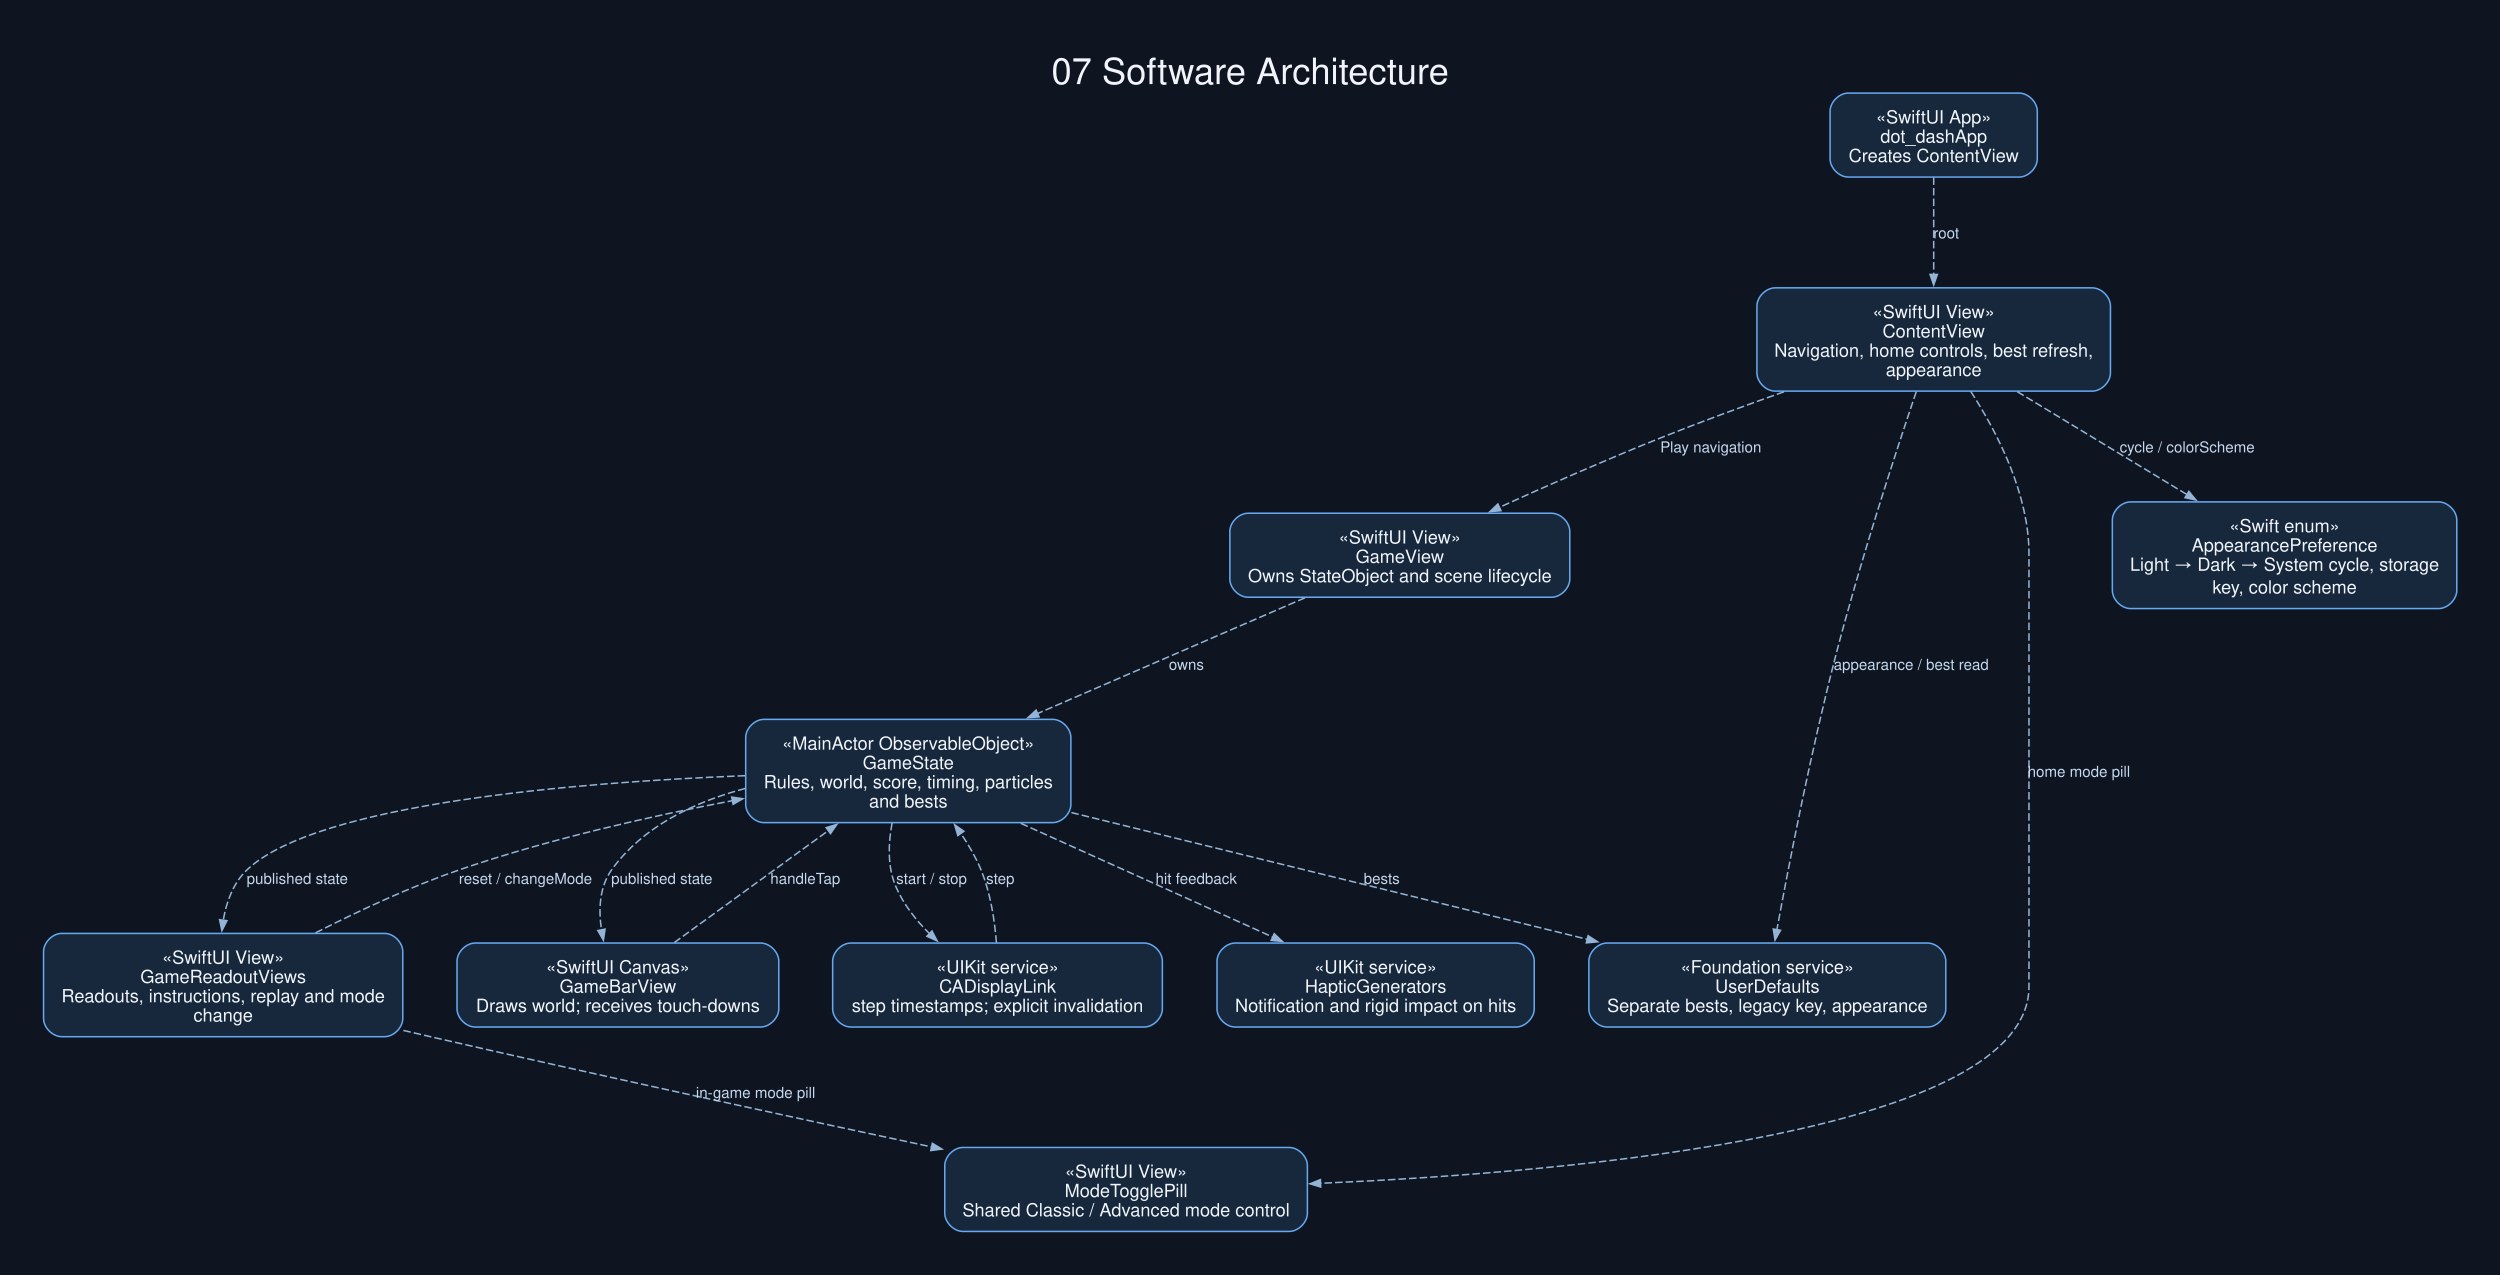
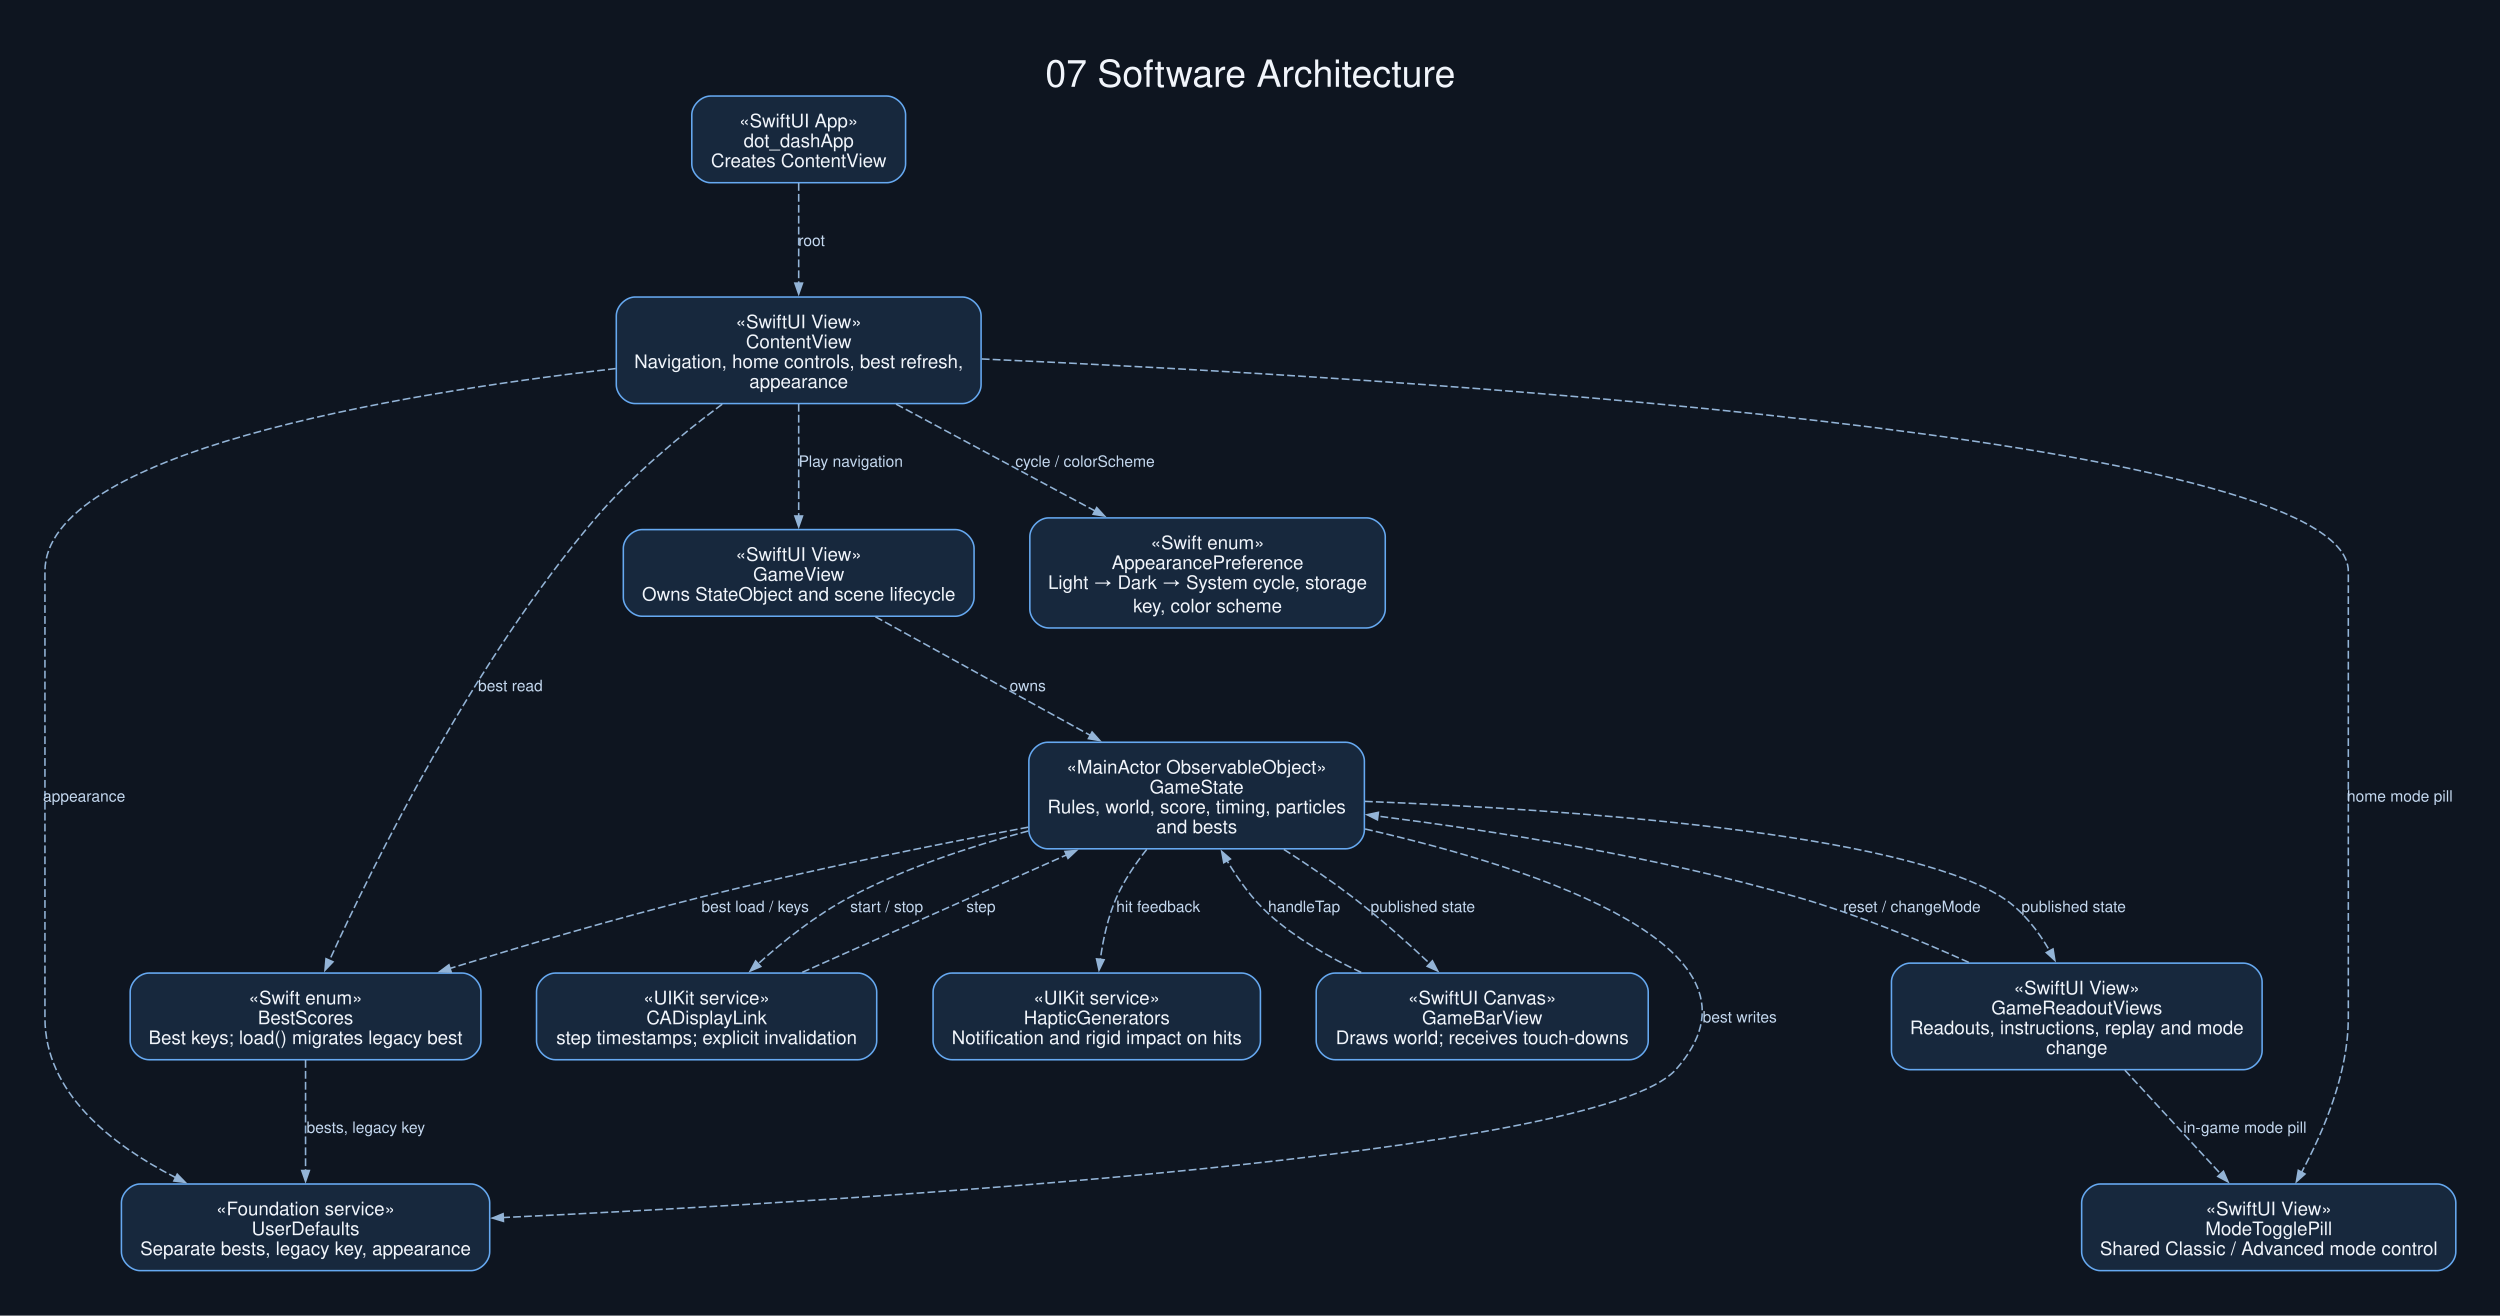
- <svg xmlns="http://www.w3.org/2000/svg" width="1653pt" height="843pt" viewBox="0.00 0.00 1653.00 843.00">
+ <svg xmlns="http://www.w3.org/2000/svg" width="1602pt" height="843pt" viewBox="0.00 0.00 1602.00 843.00">
  <g id="graph0" class="graph" transform="scale(1 1) rotate(0) translate(28.8 814.23)">
-     <polygon fill="#0e1520" stroke="none" points="-28.8,28.8 -28.8,-814.23 1624.44,-814.23 1624.44,28.8 -28.8,28.8" />
-     <text xml:space="preserve" text-anchor="middle" x="797.82" y="-758.63" font-family="Helvetica,sans-Serif" font-size="24.00" fill="#f1f5fb">07 Software Architecture</text>
+     <polygon fill="#0e1520" stroke="none" points="-28.8,28.8 -28.8,-814.23 1573.68,-814.23 1573.68,28.8 -28.8,28.8" />
+     <text xml:space="preserve" text-anchor="middle" x="772.44" y="-758.63" font-family="Helvetica,sans-Serif" font-size="24.00" fill="#f1f5fb">07 Software Architecture</text>
    <g id="node1" class="node">
-       <path fill="#17283d" stroke="#66a9f1" d="M1306.26,-752.68C1306.26,-752.68 1193.25,-752.68 1193.25,-752.68 1187.25,-752.68 1181.25,-746.68 1181.25,-740.68 1181.25,-740.68 1181.25,-709.15 1181.25,-709.15 1181.25,-703.15 1187.25,-697.15 1193.25,-697.15 1193.25,-697.15 1306.26,-697.15 1306.26,-697.15 1312.26,-697.15 1318.26,-703.15 1318.26,-709.15 1318.26,-709.15 1318.26,-740.68 1318.26,-740.68 1318.26,-746.68 1312.26,-752.68 1306.26,-752.68" />
-       <text xml:space="preserve" text-anchor="middle" x="1249.76" y="-732.64" font-family="Helvetica,sans-Serif" font-size="12.00" fill="#f1f5fb">«SwiftUI App»</text>
-       <text xml:space="preserve" text-anchor="middle" x="1249.76" y="-719.89" font-family="Helvetica,sans-Serif" font-size="12.00" fill="#f1f5fb">dot_dashApp</text>
-       <text xml:space="preserve" text-anchor="middle" x="1249.76" y="-707.14" font-family="Helvetica,sans-Serif" font-size="12.00" fill="#f1f5fb">Creates ContentView</text>
+       <path fill="#17283d" stroke="#66a9f1" d="M539.5,-752.68C539.5,-752.68 426.5,-752.68 426.5,-752.68 420.5,-752.68 414.5,-746.68 414.5,-740.68 414.5,-740.68 414.5,-709.15 414.5,-709.15 414.5,-703.15 420.5,-697.15 426.5,-697.15 426.5,-697.15 539.5,-697.15 539.5,-697.15 545.5,-697.15 551.5,-703.15 551.5,-709.15 551.5,-709.15 551.5,-740.68 551.5,-740.68 551.5,-746.68 545.5,-752.68 539.5,-752.68" />
+       <text xml:space="preserve" text-anchor="middle" x="483" y="-732.64" font-family="Helvetica,sans-Serif" font-size="12.00" fill="#f1f5fb">«SwiftUI App»</text>
+       <text xml:space="preserve" text-anchor="middle" x="483" y="-719.89" font-family="Helvetica,sans-Serif" font-size="12.00" fill="#f1f5fb">dot_dashApp</text>
+       <text xml:space="preserve" text-anchor="middle" x="483" y="-707.14" font-family="Helvetica,sans-Serif" font-size="12.00" fill="#f1f5fb">Creates ContentView</text>
    </g>
    <g id="node2" class="node">
-       <path fill="#17283d" stroke="#66a9f1" d="M1354.64,-623.9C1354.64,-623.9 1144.88,-623.9 1144.88,-623.9 1138.88,-623.9 1132.88,-617.9 1132.88,-611.9 1132.88,-611.9 1132.88,-567.62 1132.88,-567.62 1132.88,-561.62 1138.88,-555.62 1144.88,-555.62 1144.88,-555.62 1354.64,-555.62 1354.64,-555.62 1360.64,-555.62 1366.64,-561.62 1366.64,-567.62 1366.64,-567.62 1366.64,-611.9 1366.64,-611.9 1366.64,-617.9 1360.64,-623.9 1354.64,-623.9" />
-       <text xml:space="preserve" text-anchor="middle" x="1249.76" y="-603.86" font-family="Helvetica,sans-Serif" font-size="12.00" fill="#f1f5fb">«SwiftUI View»</text>
-       <text xml:space="preserve" text-anchor="middle" x="1249.76" y="-591.11" font-family="Helvetica,sans-Serif" font-size="12.00" fill="#f1f5fb">ContentView</text>
-       <text xml:space="preserve" text-anchor="middle" x="1249.76" y="-578.36" font-family="Helvetica,sans-Serif" font-size="12.00" fill="#f1f5fb">Navigation, home controls, best refresh,</text>
-       <text xml:space="preserve" text-anchor="middle" x="1249.76" y="-565.61" font-family="Helvetica,sans-Serif" font-size="12.00" fill="#f1f5fb">appearance</text>
+       <path fill="#17283d" stroke="#66a9f1" d="M587.88,-623.9C587.88,-623.9 378.12,-623.9 378.12,-623.9 372.12,-623.9 366.12,-617.9 366.12,-611.9 366.12,-611.9 366.12,-567.62 366.12,-567.62 366.12,-561.62 372.12,-555.62 378.12,-555.62 378.12,-555.62 587.88,-555.62 587.88,-555.62 593.88,-555.62 599.88,-561.62 599.88,-567.62 599.88,-567.62 599.88,-611.9 599.88,-611.9 599.88,-617.9 593.88,-623.9 587.88,-623.9" />
+       <text xml:space="preserve" text-anchor="middle" x="483" y="-603.86" font-family="Helvetica,sans-Serif" font-size="12.00" fill="#f1f5fb">«SwiftUI View»</text>
+       <text xml:space="preserve" text-anchor="middle" x="483" y="-591.11" font-family="Helvetica,sans-Serif" font-size="12.00" fill="#f1f5fb">ContentView</text>
+       <text xml:space="preserve" text-anchor="middle" x="483" y="-578.36" font-family="Helvetica,sans-Serif" font-size="12.00" fill="#f1f5fb">Navigation, home controls, best refresh,</text>
+       <text xml:space="preserve" text-anchor="middle" x="483" y="-565.61" font-family="Helvetica,sans-Serif" font-size="12.00" fill="#f1f5fb">appearance</text>
    </g>
    <g id="edge1" class="edge">
-       <path fill="none" stroke="#93b4d7" stroke-dasharray="5,2" d="M1249.76,-696.97C1249.76,-678.53 1249.76,-653.73 1249.76,-632.72" />
-       <polygon fill="#93b4d7" stroke="#93b4d7" points="1252.21,-632.8 1249.76,-625.8 1247.31,-632.8 1252.21,-632.8" />
-       <text xml:space="preserve" text-anchor="middle" x="1258.01" y="-656.65" font-family="Helvetica,sans-Serif" font-size="10.00" fill="#c4d8ef">root</text>
+       <path fill="none" stroke="#93b4d7" stroke-dasharray="5,2" d="M483,-696.97C483,-678.53 483,-653.73 483,-632.72" />
+       <polygon fill="#93b4d7" stroke="#93b4d7" points="485.45,-632.8 483,-625.8 480.55,-632.8 485.45,-632.8" />
+       <text xml:space="preserve" text-anchor="middle" x="491.25" y="-656.65" font-family="Helvetica,sans-Serif" font-size="10.00" fill="#c4d8ef">root</text>
    </g>
    <g id="node3" class="node">
-       <path fill="#17283d" stroke="#66a9f1" d="M997.14,-474.87C997.14,-474.87 796.38,-474.87 796.38,-474.87 790.38,-474.87 784.38,-468.87 784.38,-462.87 784.38,-462.87 784.38,-431.34 784.38,-431.34 784.38,-425.34 790.38,-419.34 796.38,-419.34 796.38,-419.34 997.14,-419.34 997.14,-419.34 1003.14,-419.34 1009.14,-425.34 1009.14,-431.34 1009.14,-431.34 1009.14,-462.87 1009.14,-462.87 1009.14,-468.87 1003.14,-474.87 997.14,-474.87" />
-       <text xml:space="preserve" text-anchor="middle" x="896.76" y="-454.83" font-family="Helvetica,sans-Serif" font-size="12.00" fill="#f1f5fb">«SwiftUI View»</text>
-       <text xml:space="preserve" text-anchor="middle" x="896.76" y="-442.08" font-family="Helvetica,sans-Serif" font-size="12.00" fill="#f1f5fb">GameView</text>
-       <text xml:space="preserve" text-anchor="middle" x="896.76" y="-429.33" font-family="Helvetica,sans-Serif" font-size="12.00" fill="#f1f5fb">Owns StateObject and scene lifecycle</text>
+       <path fill="#17283d" stroke="#66a9f1" d="M583.38,-474.87C583.38,-474.87 382.62,-474.87 382.62,-474.87 376.62,-474.87 370.62,-468.87 370.62,-462.87 370.62,-462.87 370.62,-431.34 370.62,-431.34 370.62,-425.34 376.62,-419.34 382.62,-419.34 382.62,-419.34 583.38,-419.34 583.38,-419.34 589.38,-419.34 595.38,-425.34 595.38,-431.34 595.38,-431.34 595.38,-462.87 595.38,-462.87 595.38,-468.87 589.38,-474.87 583.38,-474.87" />
+       <text xml:space="preserve" text-anchor="middle" x="483" y="-454.83" font-family="Helvetica,sans-Serif" font-size="12.00" fill="#f1f5fb">«SwiftUI View»</text>
+       <text xml:space="preserve" text-anchor="middle" x="483" y="-442.08" font-family="Helvetica,sans-Serif" font-size="12.00" fill="#f1f5fb">GameView</text>
+       <text xml:space="preserve" text-anchor="middle" x="483" y="-429.33" font-family="Helvetica,sans-Serif" font-size="12.00" fill="#f1f5fb">Owns StateObject and scene lifecycle</text>
    </g>
    <g id="edge2" class="edge">
-       <path fill="none" stroke="#93b4d7" stroke-dasharray="5,2" d="M1150.74,-555.17C1124.05,-545.7 1095.29,-535.11 1069.01,-524.62 1033.41,-510.42 994.33,-493.2 962.41,-478.7" />
-       <polygon fill="#93b4d7" stroke="#93b4d7" points="963.64,-476.56 956.26,-475.89 961.61,-481.02 963.64,-476.56" />
-       <text xml:space="preserve" text-anchor="middle" x="1102.38" y="-515.12" font-family="Helvetica,sans-Serif" font-size="10.00" fill="#c4d8ef">Play navigation</text>
+       <path fill="none" stroke="#93b4d7" stroke-dasharray="5,2" d="M483,-555.43C483,-533.77 483,-505.57 483,-483.51" />
+       <polygon fill="#93b4d7" stroke="#93b4d7" points="485.45,-483.59 483,-476.59 480.55,-483.59 485.45,-483.59" />
+       <text xml:space="preserve" text-anchor="middle" x="516.38" y="-515.12" font-family="Helvetica,sans-Serif" font-size="10.00" fill="#c4d8ef">Play navigation</text>
    </g>
    <g id="node8" class="node">
-       <path fill="#17283d" stroke="#66a9f1" d="M1245.76,-190.69C1245.76,-190.69 1033.75,-190.69 1033.75,-190.69 1027.75,-190.69 1021.75,-184.69 1021.75,-178.69 1021.75,-178.69 1021.75,-147.16 1021.75,-147.16 1021.75,-141.16 1027.75,-135.16 1033.75,-135.16 1033.75,-135.16 1245.76,-135.16 1245.76,-135.16 1251.76,-135.16 1257.76,-141.16 1257.76,-147.16 1257.76,-147.16 1257.76,-178.69 1257.76,-178.69 1257.76,-184.69 1251.76,-190.69 1245.76,-190.69" />
-       <text xml:space="preserve" text-anchor="middle" x="1139.76" y="-170.65" font-family="Helvetica,sans-Serif" font-size="12.00" fill="#f1f5fb">«Foundation service»</text>
-       <text xml:space="preserve" text-anchor="middle" x="1139.76" y="-157.9" font-family="Helvetica,sans-Serif" font-size="12.00" fill="#f1f5fb">UserDefaults</text>
-       <text xml:space="preserve" text-anchor="middle" x="1139.76" y="-145.15" font-family="Helvetica,sans-Serif" font-size="12.00" fill="#f1f5fb">Separate bests, legacy key, appearance</text>
+       <path fill="#17283d" stroke="#66a9f1" d="M273,-55.53C273,-55.53 61,-55.53 61,-55.53 55,-55.53 49,-49.53 49,-43.53 49,-43.53 49,-12 49,-12 49,-6 55,0 61,0 61,0 273,0 273,0 279,0 285,-6 285,-12 285,-12 285,-43.53 285,-43.53 285,-49.53 279,-55.53 273,-55.53" />
+       <text xml:space="preserve" text-anchor="middle" x="167" y="-35.49" font-family="Helvetica,sans-Serif" font-size="12.00" fill="#f1f5fb">«Foundation service»</text>
+       <text xml:space="preserve" text-anchor="middle" x="167" y="-22.74" font-family="Helvetica,sans-Serif" font-size="12.00" fill="#f1f5fb">UserDefaults</text>
+       <text xml:space="preserve" text-anchor="middle" x="167" y="-9.99" font-family="Helvetica,sans-Serif" font-size="12.00" fill="#f1f5fb">Separate bests, legacy key, appearance</text>
    </g>
    <g id="edge11" class="edge">
-       <path fill="none" stroke="#93b4d7" stroke-dasharray="5,2" d="M1238.21,-555.19C1224.4,-514.33 1201.14,-443.05 1185.01,-380.84 1168.57,-317.48 1153.99,-242.51 1146.06,-199.36" />
-       <polygon fill="#93b4d7" stroke="#93b4d7" points="1148.51,-199.1 1144.84,-192.66 1143.69,-199.98 1148.51,-199.1" />
-       <text xml:space="preserve" text-anchor="middle" x="1234.88" y="-371.34" font-family="Helvetica,sans-Serif" font-size="10.00" fill="#c4d8ef">appearance / best read</text>
+       <path fill="none" stroke="#93b4d7" stroke-dasharray="5,2" d="M365.77,-578.06C222.81,-561.71 0,-524.03 0,-448.1 0,-448.1 0,-448.1 0,-161.92 0,-114.35 41.94,-81.01 83.79,-59.6" />
+       <polygon fill="#93b4d7" stroke="#93b4d7" points="84.78,-61.84 89.96,-56.54 82.6,-57.45 84.78,-61.84" />
+       <text xml:space="preserve" text-anchor="middle" x="25.12" y="-300.57" font-family="Helvetica,sans-Serif" font-size="10.00" fill="#c4d8ef">appearance</text>
    </g>
    <g id="node10" class="node">
-       <path fill="#17283d" stroke="#66a9f1" d="M823.64,-55.53C823.64,-55.53 607.88,-55.53 607.88,-55.53 601.88,-55.53 595.88,-49.53 595.88,-43.53 595.88,-43.53 595.88,-12 595.88,-12 595.88,-6 601.88,0 607.88,0 607.88,0 823.64,0 823.64,0 829.64,0 835.64,-6 835.64,-12 835.64,-12 835.64,-43.53 835.64,-43.53 835.64,-49.53 829.64,-55.53 823.64,-55.53" />
-       <text xml:space="preserve" text-anchor="middle" x="715.76" y="-35.49" font-family="Helvetica,sans-Serif" font-size="12.00" fill="#f1f5fb">«SwiftUI View»</text>
-       <text xml:space="preserve" text-anchor="middle" x="715.76" y="-22.74" font-family="Helvetica,sans-Serif" font-size="12.00" fill="#f1f5fb">ModeTogglePill</text>
-       <text xml:space="preserve" text-anchor="middle" x="715.76" y="-9.99" font-family="Helvetica,sans-Serif" font-size="12.00" fill="#f1f5fb">Shared Classic / Advanced mode control</text>
+       <path fill="#17283d" stroke="#66a9f1" d="M1532.88,-55.53C1532.88,-55.53 1317.12,-55.53 1317.12,-55.53 1311.12,-55.53 1305.12,-49.53 1305.12,-43.53 1305.12,-43.53 1305.12,-12 1305.12,-12 1305.12,-6 1311.12,0 1317.12,0 1317.12,0 1532.88,0 1532.88,0 1538.88,0 1544.88,-6 1544.88,-12 1544.88,-12 1544.88,-43.53 1544.88,-43.53 1544.88,-49.53 1538.88,-55.53 1532.88,-55.53" />
+       <text xml:space="preserve" text-anchor="middle" x="1425" y="-35.49" font-family="Helvetica,sans-Serif" font-size="12.00" fill="#f1f5fb">«SwiftUI View»</text>
+       <text xml:space="preserve" text-anchor="middle" x="1425" y="-22.74" font-family="Helvetica,sans-Serif" font-size="12.00" fill="#f1f5fb">ModeTogglePill</text>
+       <text xml:space="preserve" text-anchor="middle" x="1425" y="-9.99" font-family="Helvetica,sans-Serif" font-size="12.00" fill="#f1f5fb">Shared Classic / Advanced mode control</text>
    </g>
    <g id="edge14" class="edge">
-       <path fill="none" stroke="#93b4d7" stroke-dasharray="5,2" d="M1274.29,-555.37C1291.98,-527.98 1312.76,-487.44 1312.76,-448.1 1312.76,-448.1 1312.76,-448.1 1312.76,-161.92 1312.76,-66.66 1019.56,-39.52 844.11,-31.81" />
-       <polygon fill="#93b4d7" stroke="#93b4d7" points="844.46,-29.37 837.36,-31.52 844.25,-34.27 844.46,-29.37" />
-       <text xml:space="preserve" text-anchor="middle" x="1345.76" y="-300.57" font-family="Helvetica,sans-Serif" font-size="10.00" fill="#c4d8ef">home mode pill</text>
+       <path fill="none" stroke="#93b4d7" stroke-dasharray="5,2" d="M600.32,-584.21C863.08,-572.46 1476,-535.65 1476,-448.1 1476,-448.1 1476,-448.1 1476,-161.92 1476,-126.55 1460.11,-89.18 1446.07,-63.06" />
+       <polygon fill="#93b4d7" stroke="#93b4d7" points="1448.25,-61.93 1442.71,-56.99 1443.96,-64.3 1448.25,-61.93" />
+       <text xml:space="preserve" text-anchor="middle" x="1509" y="-300.57" font-family="Helvetica,sans-Serif" font-size="10.00" fill="#c4d8ef">home mode pill</text>
    </g>
    <g id="node11" class="node">
-       <path fill="#17283d" stroke="#66a9f1" d="M1583.63,-482.37C1583.63,-482.37 1379.88,-482.37 1379.88,-482.37 1373.88,-482.37 1367.88,-476.37 1367.88,-470.37 1367.88,-470.37 1367.88,-423.84 1367.88,-423.84 1367.88,-417.84 1373.88,-411.84 1379.88,-411.84 1379.88,-411.84 1583.63,-411.84 1583.63,-411.84 1589.63,-411.84 1595.63,-417.84 1595.63,-423.84 1595.63,-423.84 1595.63,-470.37 1595.63,-470.37 1595.63,-476.37 1589.63,-482.37 1583.63,-482.37" />
-       <text xml:space="preserve" text-anchor="middle" x="1481.76" y="-462.33" font-family="Helvetica,sans-Serif" font-size="12.00" fill="#f1f5fb">«Swift enum»</text>
-       <text xml:space="preserve" text-anchor="middle" x="1481.76" y="-449.58" font-family="Helvetica,sans-Serif" font-size="12.00" fill="#f1f5fb">AppearancePreference</text>
-       <text xml:space="preserve" text-anchor="middle" x="1481.76" y="-436.83" font-family="Helvetica,sans-Serif" font-size="12.00" fill="#f1f5fb">Light → Dark → System cycle, storage</text>
-       <text xml:space="preserve" text-anchor="middle" x="1481.76" y="-421.83" font-family="Helvetica,sans-Serif" font-size="12.00" fill="#f1f5fb">key, color scheme</text>
+       <path fill="#17283d" stroke="#66a9f1" d="M846.88,-482.37C846.88,-482.37 643.12,-482.37 643.12,-482.37 637.12,-482.37 631.12,-476.37 631.12,-470.37 631.12,-470.37 631.12,-423.84 631.12,-423.84 631.12,-417.84 637.12,-411.84 643.12,-411.84 643.12,-411.84 846.88,-411.84 846.88,-411.84 852.88,-411.84 858.88,-417.84 858.88,-423.84 858.88,-423.84 858.88,-470.37 858.88,-470.37 858.88,-476.37 852.88,-482.37 846.88,-482.37" />
+       <text xml:space="preserve" text-anchor="middle" x="745" y="-462.33" font-family="Helvetica,sans-Serif" font-size="12.00" fill="#f1f5fb">«Swift enum»</text>
+       <text xml:space="preserve" text-anchor="middle" x="745" y="-449.58" font-family="Helvetica,sans-Serif" font-size="12.00" fill="#f1f5fb">AppearancePreference</text>
+       <text xml:space="preserve" text-anchor="middle" x="745" y="-436.83" font-family="Helvetica,sans-Serif" font-size="12.00" fill="#f1f5fb">Light → Dark → System cycle, storage</text>
+       <text xml:space="preserve" text-anchor="middle" x="745" y="-421.83" font-family="Helvetica,sans-Serif" font-size="12.00" fill="#f1f5fb">key, color scheme</text>
    </g>
    <g id="edge13" class="edge">
-       <path fill="none" stroke="#93b4d7" stroke-dasharray="5,2" d="M1305.03,-555.25C1338.83,-534.76 1382.21,-508.46 1417.53,-487.04" />
-       <polygon fill="#93b4d7" stroke="#93b4d7" points="1418.47,-489.34 1423.19,-483.61 1415.93,-485.15 1418.47,-489.34" />
-       <text xml:space="preserve" text-anchor="middle" x="1417.34" y="-515.12" font-family="Helvetica,sans-Serif" font-size="10.00" fill="#c4d8ef">cycle / colorScheme</text>
+       <path fill="none" stroke="#93b4d7" stroke-dasharray="5,2" d="M545.42,-555.25C583.75,-534.67 632.99,-508.24 672.97,-486.78" />
+       <polygon fill="#93b4d7" stroke="#93b4d7" points="673.98,-489.01 678.99,-483.54 671.66,-484.7 673.98,-489.01" />
+       <text xml:space="preserve" text-anchor="middle" x="666.48" y="-515.12" font-family="Helvetica,sans-Serif" font-size="10.00" fill="#c4d8ef">cycle / colorScheme</text>
+     </g>
+     <g id="node12" class="node">
+       <path fill="#17283d" stroke="#66a9f1" d="M267.38,-190.69C267.38,-190.69 66.62,-190.69 66.62,-190.69 60.62,-190.69 54.62,-184.69 54.62,-178.69 54.62,-178.69 54.62,-147.16 54.62,-147.16 54.62,-141.16 60.62,-135.16 66.62,-135.16 66.62,-135.16 267.38,-135.16 267.38,-135.16 273.38,-135.16 279.38,-141.16 279.38,-147.16 279.38,-147.16 279.38,-178.69 279.38,-178.69 279.38,-184.69 273.38,-190.69 267.38,-190.69" />
+       <text xml:space="preserve" text-anchor="middle" x="167" y="-170.65" font-family="Helvetica,sans-Serif" font-size="12.00" fill="#f1f5fb">«Swift enum»</text>
+       <text xml:space="preserve" text-anchor="middle" x="167" y="-157.9" font-family="Helvetica,sans-Serif" font-size="12.00" fill="#f1f5fb">BestScores</text>
+       <text xml:space="preserve" text-anchor="middle" x="167" y="-145.15" font-family="Helvetica,sans-Serif" font-size="12.00" fill="#f1f5fb">Best keys; load() migrates legacy best</text>
+     </g>
+     <g id="edge16" class="edge">
+       <path fill="none" stroke="#93b4d7" stroke-dasharray="5,2" d="M434,-555.24C407.97,-535.9 376.58,-509.98 353,-482.37 274.25,-390.15 210.22,-260.08 182.23,-198.64" />
+       <polygon fill="#93b4d7" stroke="#93b4d7" points="184.58,-197.89 179.46,-192.52 180.11,-199.91 184.58,-197.89" />
+       <text xml:space="preserve" text-anchor="middle" x="298.25" y="-371.34" font-family="Helvetica,sans-Serif" font-size="10.00" fill="#c4d8ef">best read</text>
    </g>
    <g id="node4" class="node">
-       <path fill="#17283d" stroke="#66a9f1" d="M667.26,-338.59C667.26,-338.59 476.25,-338.59 476.25,-338.59 470.25,-338.59 464.25,-332.59 464.25,-326.59 464.25,-326.59 464.25,-282.31 464.25,-282.31 464.25,-276.31 470.25,-270.31 476.25,-270.31 476.25,-270.31 667.26,-270.31 667.26,-270.31 673.26,-270.31 679.26,-276.31 679.26,-282.31 679.26,-282.31 679.26,-326.59 679.26,-326.59 679.26,-332.59 673.26,-338.59 667.26,-338.59" />
-       <text xml:space="preserve" text-anchor="middle" x="571.76" y="-318.55" font-family="Helvetica,sans-Serif" font-size="12.00" fill="#f1f5fb">«MainActor ObservableObject»</text>
-       <text xml:space="preserve" text-anchor="middle" x="571.76" y="-305.8" font-family="Helvetica,sans-Serif" font-size="12.00" fill="#f1f5fb">GameState</text>
-       <text xml:space="preserve" text-anchor="middle" x="571.76" y="-293.05" font-family="Helvetica,sans-Serif" font-size="12.00" fill="#f1f5fb">Rules, world, score, timing, particles</text>
-       <text xml:space="preserve" text-anchor="middle" x="571.76" y="-280.3" font-family="Helvetica,sans-Serif" font-size="12.00" fill="#f1f5fb">and bests</text>
+       <path fill="#17283d" stroke="#66a9f1" d="M833.5,-338.59C833.5,-338.59 642.5,-338.59 642.5,-338.59 636.5,-338.59 630.5,-332.59 630.5,-326.59 630.5,-326.59 630.5,-282.31 630.5,-282.31 630.5,-276.31 636.5,-270.31 642.5,-270.31 642.5,-270.31 833.5,-270.31 833.5,-270.31 839.5,-270.31 845.5,-276.31 845.5,-282.31 845.5,-282.31 845.5,-326.59 845.5,-326.59 845.5,-332.59 839.5,-338.59 833.5,-338.59" />
+       <text xml:space="preserve" text-anchor="middle" x="738" y="-318.55" font-family="Helvetica,sans-Serif" font-size="12.00" fill="#f1f5fb">«MainActor ObservableObject»</text>
+       <text xml:space="preserve" text-anchor="middle" x="738" y="-305.8" font-family="Helvetica,sans-Serif" font-size="12.00" fill="#f1f5fb">GameState</text>
+       <text xml:space="preserve" text-anchor="middle" x="738" y="-293.05" font-family="Helvetica,sans-Serif" font-size="12.00" fill="#f1f5fb">Rules, world, score, timing, particles</text>
+       <text xml:space="preserve" text-anchor="middle" x="738" y="-280.3" font-family="Helvetica,sans-Serif" font-size="12.00" fill="#f1f5fb">and bests</text>
    </g>
    <g id="edge3" class="edge">
-       <path fill="none" stroke="#93b4d7" stroke-dasharray="5,2" d="M834.09,-418.99C783.8,-397.22 712.67,-366.43 657.16,-342.41" />
-       <polygon fill="#93b4d7" stroke="#93b4d7" points="658.22,-340.2 650.82,-339.67 656.27,-344.7 658.22,-340.2" />
-       <text xml:space="preserve" text-anchor="middle" x="755.62" y="-371.34" font-family="Helvetica,sans-Serif" font-size="10.00" fill="#c4d8ef">owns</text>
+       <path fill="none" stroke="#93b4d7" stroke-dasharray="5,2" d="M532.17,-418.99C571.29,-397.4 626.49,-366.96 669.88,-343.02" />
+       <polygon fill="#93b4d7" stroke="#93b4d7" points="671.01,-345.2 675.96,-339.67 668.65,-340.91 671.01,-345.2" />
+       <text xml:space="preserve" text-anchor="middle" x="629.77" y="-371.34" font-family="Helvetica,sans-Serif" font-size="10.00" fill="#c4d8ef">owns</text>
    </g>
    <g id="node5" class="node">
-       <path fill="#17283d" stroke="#66a9f1" d="M474.14,-190.69C474.14,-190.69 285.38,-190.69 285.38,-190.69 279.38,-190.69 273.38,-184.69 273.38,-178.69 273.38,-178.69 273.38,-147.16 273.38,-147.16 273.38,-141.16 279.38,-135.16 285.38,-135.16 285.38,-135.16 474.14,-135.16 474.14,-135.16 480.14,-135.16 486.14,-141.16 486.14,-147.16 486.14,-147.16 486.14,-178.69 486.14,-178.69 486.14,-184.69 480.14,-190.69 474.14,-190.69" />
-       <text xml:space="preserve" text-anchor="middle" x="379.76" y="-170.65" font-family="Helvetica,sans-Serif" font-size="12.00" fill="#f1f5fb">«SwiftUI Canvas»</text>
-       <text xml:space="preserve" text-anchor="middle" x="379.76" y="-157.9" font-family="Helvetica,sans-Serif" font-size="12.00" fill="#f1f5fb">GameBarView</text>
-       <text xml:space="preserve" text-anchor="middle" x="379.76" y="-145.15" font-family="Helvetica,sans-Serif" font-size="12.00" fill="#f1f5fb">Draws world; receives touch-downs</text>
+       <path fill="#17283d" stroke="#66a9f1" d="M1015.38,-190.69C1015.38,-190.69 826.62,-190.69 826.62,-190.69 820.62,-190.69 814.62,-184.69 814.62,-178.69 814.62,-178.69 814.62,-147.16 814.62,-147.16 814.62,-141.16 820.62,-135.16 826.62,-135.16 826.62,-135.16 1015.38,-135.16 1015.38,-135.16 1021.38,-135.16 1027.38,-141.16 1027.38,-147.16 1027.38,-147.16 1027.38,-178.69 1027.38,-178.69 1027.38,-184.69 1021.38,-190.69 1015.38,-190.69" />
+       <text xml:space="preserve" text-anchor="middle" x="921" y="-170.65" font-family="Helvetica,sans-Serif" font-size="12.00" fill="#f1f5fb">«SwiftUI Canvas»</text>
+       <text xml:space="preserve" text-anchor="middle" x="921" y="-157.9" font-family="Helvetica,sans-Serif" font-size="12.00" fill="#f1f5fb">GameBarView</text>
+       <text xml:space="preserve" text-anchor="middle" x="921" y="-145.15" font-family="Helvetica,sans-Serif" font-size="12.00" fill="#f1f5fb">Draws world; receives touch-downs</text>
    </g>
    <g id="edge4" class="edge">
-       <path fill="none" stroke="#93b4d7" stroke-dasharray="5,2" d="M463.98,-292.91C430.24,-283.94 396.45,-267.86 375.76,-239.31 367.54,-227.97 366.87,-212.97 368.89,-199.33" />
-       <polygon fill="#93b4d7" stroke="#93b4d7" points="371.28,-199.89 370.17,-192.55 366.47,-198.98 371.28,-199.89" />
-       <text xml:space="preserve" text-anchor="middle" x="408.76" y="-229.81" font-family="Helvetica,sans-Serif" font-size="10.00" fill="#c4d8ef">published state</text>
+       <path fill="none" stroke="#93b4d7" stroke-dasharray="5,2" d="M793.88,-269.93C808.57,-260.5 824.17,-249.91 838,-239.31 855.04,-226.26 872.79,-210.46 887.49,-196.71" />
+       <polygon fill="#93b4d7" stroke="#93b4d7" points="889.08,-198.58 892.49,-192 885.71,-195.02 889.08,-198.58" />
+       <text xml:space="preserve" text-anchor="middle" x="882.94" y="-229.81" font-family="Helvetica,sans-Serif" font-size="10.00" fill="#c4d8ef">published state</text>
    </g>
    <g id="node6" class="node">
-       <path fill="#17283d" stroke="#66a9f1" d="M225.51,-197.06C225.51,-197.06 12,-197.06 12,-197.06 6,-197.06 0,-191.06 0,-185.06 0,-185.06 0,-140.78 0,-140.78 0,-134.78 6,-128.78 12,-128.78 12,-128.78 225.51,-128.78 225.51,-128.78 231.51,-128.78 237.51,-134.78 237.51,-140.78 237.51,-140.78 237.51,-185.06 237.51,-185.06 237.51,-191.06 231.51,-197.06 225.51,-197.06" />
-       <text xml:space="preserve" text-anchor="middle" x="118.76" y="-177.02" font-family="Helvetica,sans-Serif" font-size="12.00" fill="#f1f5fb">«SwiftUI View»</text>
-       <text xml:space="preserve" text-anchor="middle" x="118.76" y="-164.27" font-family="Helvetica,sans-Serif" font-size="12.00" fill="#f1f5fb">GameReadoutViews</text>
-       <text xml:space="preserve" text-anchor="middle" x="118.76" y="-151.52" font-family="Helvetica,sans-Serif" font-size="12.00" fill="#f1f5fb">Readouts, instructions, replay and mode</text>
-       <text xml:space="preserve" text-anchor="middle" x="118.76" y="-138.77" font-family="Helvetica,sans-Serif" font-size="12.00" fill="#f1f5fb">change</text>
+       <path fill="#17283d" stroke="#66a9f1" d="M1408.76,-197.06C1408.76,-197.06 1195.24,-197.06 1195.24,-197.06 1189.24,-197.06 1183.24,-191.06 1183.24,-185.06 1183.24,-185.06 1183.24,-140.78 1183.24,-140.78 1183.24,-134.78 1189.24,-128.78 1195.24,-128.78 1195.24,-128.78 1408.76,-128.78 1408.76,-128.78 1414.76,-128.78 1420.76,-134.78 1420.76,-140.78 1420.76,-140.78 1420.76,-185.06 1420.76,-185.06 1420.76,-191.06 1414.76,-197.06 1408.76,-197.06" />
+       <text xml:space="preserve" text-anchor="middle" x="1302" y="-177.02" font-family="Helvetica,sans-Serif" font-size="12.00" fill="#f1f5fb">«SwiftUI View»</text>
+       <text xml:space="preserve" text-anchor="middle" x="1302" y="-164.27" font-family="Helvetica,sans-Serif" font-size="12.00" fill="#f1f5fb">GameReadoutViews</text>
+       <text xml:space="preserve" text-anchor="middle" x="1302" y="-151.52" font-family="Helvetica,sans-Serif" font-size="12.00" fill="#f1f5fb">Readouts, instructions, replay and mode</text>
+       <text xml:space="preserve" text-anchor="middle" x="1302" y="-138.77" font-family="Helvetica,sans-Serif" font-size="12.00" fill="#f1f5fb">change</text>
    </g>
    <g id="edge5" class="edge">
-       <path fill="none" stroke="#93b4d7" stroke-dasharray="5,2" d="M463.88,-301.35C350.11,-296.82 181.02,-282.73 134.76,-239.31 125.47,-230.6 120.88,-217.95 118.77,-205.49" />
-       <polygon fill="#93b4d7" stroke="#93b4d7" points="121.24,-205.5 117.92,-198.87 116.38,-206.13 121.24,-205.5" />
-       <text xml:space="preserve" text-anchor="middle" x="167.76" y="-229.81" font-family="Helvetica,sans-Serif" font-size="10.00" fill="#c4d8ef">published state</text>
+       <path fill="none" stroke="#93b4d7" stroke-dasharray="5,2" d="M845.87,-300.71C976.78,-295.57 1188.19,-280.92 1254,-239.31 1267.06,-231.05 1277.22,-217.82 1284.76,-204.72" />
+       <polygon fill="#93b4d7" stroke="#93b4d7" points="1286.78,-206.15 1287.96,-198.82 1282.47,-203.81 1286.78,-206.15" />
+       <text xml:space="preserve" text-anchor="middle" x="1299.99" y="-229.81" font-family="Helvetica,sans-Serif" font-size="10.00" fill="#c4d8ef">published state</text>
    </g>
    <g id="node7" class="node">
-       <path fill="#17283d" stroke="#66a9f1" d="M727.76,-190.69C727.76,-190.69 533.75,-190.69 533.75,-190.69 527.75,-190.69 521.75,-184.69 521.75,-178.69 521.75,-178.69 521.75,-147.16 521.75,-147.16 521.75,-141.16 527.75,-135.16 533.75,-135.16 533.75,-135.16 727.76,-135.16 727.76,-135.16 733.76,-135.16 739.76,-141.16 739.76,-147.16 739.76,-147.16 739.76,-178.69 739.76,-178.69 739.76,-184.69 733.76,-190.69 727.76,-190.69" />
-       <text xml:space="preserve" text-anchor="middle" x="630.76" y="-170.65" font-family="Helvetica,sans-Serif" font-size="12.00" fill="#f1f5fb">«UIKit service»</text>
-       <text xml:space="preserve" text-anchor="middle" x="630.76" y="-157.9" font-family="Helvetica,sans-Serif" font-size="12.00" fill="#f1f5fb">CADisplayLink</text>
-       <text xml:space="preserve" text-anchor="middle" x="630.76" y="-145.15" font-family="Helvetica,sans-Serif" font-size="12.00" fill="#f1f5fb">step timestamps; explicit invalidation</text>
+       <path fill="#17283d" stroke="#66a9f1" d="M521,-190.69C521,-190.69 327,-190.69 327,-190.69 321,-190.69 315,-184.69 315,-178.69 315,-178.69 315,-147.16 315,-147.16 315,-141.16 321,-135.16 327,-135.16 327,-135.16 521,-135.16 521,-135.16 527,-135.16 533,-141.16 533,-147.16 533,-147.16 533,-178.69 533,-178.69 533,-184.69 527,-190.69 521,-190.69" />
+       <text xml:space="preserve" text-anchor="middle" x="424" y="-170.65" font-family="Helvetica,sans-Serif" font-size="12.00" fill="#f1f5fb">«UIKit service»</text>
+       <text xml:space="preserve" text-anchor="middle" x="424" y="-157.9" font-family="Helvetica,sans-Serif" font-size="12.00" fill="#f1f5fb">CADisplayLink</text>
+       <text xml:space="preserve" text-anchor="middle" x="424" y="-145.15" font-family="Helvetica,sans-Serif" font-size="12.00" fill="#f1f5fb">step timestamps; explicit invalidation</text>
    </g>
    <g id="edge9" class="edge">
-       <path fill="none" stroke="#93b4d7" stroke-dasharray="5,2" d="M561.06,-270.1C558.5,-256.59 557.91,-241.13 563.51,-228.06 568.51,-216.38 576.79,-205.82 585.87,-196.79" />
-       <polygon fill="#93b4d7" stroke="#93b4d7" points="587.41,-198.7 590.83,-192.12 584.05,-195.14 587.41,-198.7" />
-       <text xml:space="preserve" text-anchor="middle" x="587.13" y="-229.81" font-family="Helvetica,sans-Serif" font-size="10.00" fill="#c4d8ef">start / stop</text>
+       <path fill="none" stroke="#93b4d7" stroke-dasharray="5,2" d="M630.02,-281.71C592.56,-271.75 551.11,-257.92 515.75,-239.31 494.3,-228.02 473.2,-211.2 456.66,-196.31" />
+       <polygon fill="#93b4d7" stroke="#93b4d7" points="458.71,-194.87 451.89,-191.95 455.4,-198.48 458.71,-194.87" />
+       <text xml:space="preserve" text-anchor="middle" x="539.38" y="-229.81" font-family="Helvetica,sans-Serif" font-size="10.00" fill="#c4d8ef">start / stop</text>
    </g>
    <g id="edge10" class="edge">
-       <path fill="none" stroke="#93b4d7" stroke-dasharray="5,2" d="M679.59,-276.96C777.02,-253.03 920.15,-217.87 1020.86,-193.13" />
-       <polygon fill="#93b4d7" stroke="#93b4d7" points="1021.26,-195.55 1027.48,-191.5 1020.09,-190.79 1021.26,-195.55" />
-       <text xml:space="preserve" text-anchor="middle" x="884.79" y="-229.81" font-family="Helvetica,sans-Serif" font-size="10.00" fill="#c4d8ef">bests</text>
+       <path fill="none" stroke="#93b4d7" stroke-dasharray="5,2" d="M845.95,-283.02C959.72,-256.92 1113.65,-205.7 1045,-128.78 995.87,-73.73 524.78,-44.94 293.65,-34.03" />
+       <polygon fill="#93b4d7" stroke="#93b4d7" points="293.81,-31.58 286.7,-33.7 293.58,-36.48 293.81,-31.58" />
+       <text xml:space="preserve" text-anchor="middle" x="1086" y="-159.05" font-family="Helvetica,sans-Serif" font-size="10.00" fill="#c4d8ef">best writes</text>
    </g>
    <g id="node9" class="node">
-       <path fill="#17283d" stroke="#66a9f1" d="M973.64,-190.69C973.64,-190.69 787.88,-190.69 787.88,-190.69 781.88,-190.69 775.88,-184.69 775.88,-178.69 775.88,-178.69 775.88,-147.16 775.88,-147.16 775.88,-141.16 781.88,-135.16 787.88,-135.16 787.88,-135.16 973.64,-135.16 973.64,-135.16 979.64,-135.16 985.64,-141.16 985.64,-147.16 985.64,-147.16 985.64,-178.69 985.64,-178.69 985.64,-184.69 979.64,-190.69 973.64,-190.69" />
-       <text xml:space="preserve" text-anchor="middle" x="880.76" y="-170.65" font-family="Helvetica,sans-Serif" font-size="12.00" fill="#f1f5fb">«UIKit service»</text>
-       <text xml:space="preserve" text-anchor="middle" x="880.76" y="-157.9" font-family="Helvetica,sans-Serif" font-size="12.00" fill="#f1f5fb">HapticGenerators</text>
-       <text xml:space="preserve" text-anchor="middle" x="880.76" y="-145.15" font-family="Helvetica,sans-Serif" font-size="12.00" fill="#f1f5fb">Notification and rigid impact on hits</text>
+       <path fill="#17283d" stroke="#66a9f1" d="M766.88,-190.69C766.88,-190.69 581.12,-190.69 581.12,-190.69 575.12,-190.69 569.12,-184.69 569.12,-178.69 569.12,-178.69 569.12,-147.16 569.12,-147.16 569.12,-141.16 575.12,-135.16 581.12,-135.16 581.12,-135.16 766.88,-135.16 766.88,-135.16 772.88,-135.16 778.88,-141.16 778.88,-147.16 778.88,-147.16 778.88,-178.69 778.88,-178.69 778.88,-184.69 772.88,-190.69 766.88,-190.69" />
+       <text xml:space="preserve" text-anchor="middle" x="674" y="-170.65" font-family="Helvetica,sans-Serif" font-size="12.00" fill="#f1f5fb">«UIKit service»</text>
+       <text xml:space="preserve" text-anchor="middle" x="674" y="-157.9" font-family="Helvetica,sans-Serif" font-size="12.00" fill="#f1f5fb">HapticGenerators</text>
+       <text xml:space="preserve" text-anchor="middle" x="674" y="-145.15" font-family="Helvetica,sans-Serif" font-size="12.00" fill="#f1f5fb">Notification and rigid impact on hits</text>
    </g>
    <g id="edge12" class="edge">
-       <path fill="none" stroke="#93b4d7" stroke-dasharray="5,2" d="M646.16,-269.85C696.85,-246.97 763.42,-216.9 812.7,-194.65" />
-       <polygon fill="#93b4d7" stroke="#93b4d7" points="813.71,-196.88 819.08,-191.77 811.69,-192.42 813.71,-196.88" />
-       <text xml:space="preserve" text-anchor="middle" x="762.15" y="-229.81" font-family="Helvetica,sans-Serif" font-size="10.00" fill="#c4d8ef">hit feedback</text>
+       <path fill="none" stroke="#93b4d7" stroke-dasharray="5,2" d="M706.04,-269.96C698.67,-260.65 691.58,-250.11 686.75,-239.31 681.19,-226.89 678.04,-212.32 676.26,-199.32" />
+       <polygon fill="#93b4d7" stroke="#93b4d7" points="678.71,-199.21 675.45,-192.55 673.85,-199.79 678.71,-199.21" />
+       <text xml:space="preserve" text-anchor="middle" x="713.38" y="-229.81" font-family="Helvetica,sans-Serif" font-size="10.00" fill="#c4d8ef">hit feedback</text>
+     </g>
+     <g id="edge17" class="edge">
+       <path fill="none" stroke="#93b4d7" stroke-dasharray="5,2" d="M630.09,-284.17C568.34,-272.52 489.6,-256.59 420.25,-239.31 366.49,-225.91 307.09,-208.37 259.33,-193.59" />
+       <polygon fill="#93b4d7" stroke="#93b4d7" points="260.33,-191.33 252.91,-191.59 258.87,-196.01 260.33,-191.33" />
+       <text xml:space="preserve" text-anchor="middle" x="455.12" y="-229.81" font-family="Helvetica,sans-Serif" font-size="10.00" fill="#c4d8ef">best load / keys</text>
    </g>
    <g id="edge6" class="edge">
-       <path fill="none" stroke="#93b4d7" stroke-dasharray="5,2" d="M417.01,-190.99C446.01,-212.07 486.64,-241.6 519,-265.11" />
-       <polygon fill="#93b4d7" stroke="#93b4d7" points="517.44,-267.01 524.54,-269.14 520.32,-263.04 517.44,-267.01" />
-       <text xml:space="preserve" text-anchor="middle" x="503.64" y="-229.81" font-family="Helvetica,sans-Serif" font-size="10.00" fill="#c4d8ef">handleTap</text>
+       <path fill="none" stroke="#93b4d7" stroke-dasharray="5,2" d="M843.47,-191.09C822.91,-200.67 801.73,-212.93 784.75,-228.06 773.89,-237.74 764.68,-250.54 757.38,-262.84" />
+       <polygon fill="#93b4d7" stroke="#93b4d7" points="755.39,-261.39 754.05,-268.68 759.64,-263.81 755.39,-261.39" />
+       <text xml:space="preserve" text-anchor="middle" x="806.88" y="-229.81" font-family="Helvetica,sans-Serif" font-size="10.00" fill="#c4d8ef">handleTap</text>
    </g>
    <g id="edge7" class="edge">
-       <path fill="none" stroke="#93b4d7" stroke-dasharray="5,2" d="M179.88,-197.46C208.3,-211.96 242.95,-228.13 275.51,-239.31 333.62,-259.26 400.35,-274.36 455.74,-284.88" />
-       <polygon fill="#93b4d7" stroke="#93b4d7" points="455.01,-287.23 462.34,-286.11 455.92,-282.42 455.01,-287.23" />
-       <text xml:space="preserve" text-anchor="middle" x="318.63" y="-229.81" font-family="Helvetica,sans-Serif" font-size="10.00" fill="#c4d8ef">reset / changeMode</text>
+       <path fill="none" stroke="#93b4d7" stroke-dasharray="5,2" d="M1232.81,-197.52C1200.15,-212.22 1160.25,-228.52 1123,-239.31 1034.45,-264.95 931.29,-281.45 854.05,-291.29" />
+       <polygon fill="#93b4d7" stroke="#93b4d7" points="853.86,-288.84 847.22,-292.15 854.47,-293.7 853.86,-288.84" />
+       <text xml:space="preserve" text-anchor="middle" x="1196.36" y="-229.81" font-family="Helvetica,sans-Serif" font-size="10.00" fill="#c4d8ef">reset / changeMode</text>
    </g>
    <g id="edge15" class="edge">
-       <path fill="none" stroke="#93b4d7" stroke-dasharray="5,2" d="M237.9,-132.92C243.93,-131.51 249.91,-130.12 255.76,-128.78 367.48,-103.12 494.87,-75.56 587.22,-55.88" />
-       <polygon fill="#93b4d7" stroke="#93b4d7" points="587.67,-58.29 594,-54.43 586.65,-53.49 587.67,-58.29" />
-       <text xml:space="preserve" text-anchor="middle" x="470.8" y="-88.28" font-family="Helvetica,sans-Serif" font-size="10.00" fill="#c4d8ef">in-game mode pill</text>
+       <path fill="none" stroke="#93b4d7" stroke-dasharray="5,2" d="M1332.78,-128.5C1344.84,-115.41 1358.81,-100.26 1371.5,-86.53 1378.89,-78.53 1386.87,-69.91 1394.34,-61.84" />
+       <polygon fill="#93b4d7" stroke="#93b4d7" points="1395.96,-63.7 1398.92,-56.9 1392.36,-60.37 1395.96,-63.7" />
+       <text xml:space="preserve" text-anchor="middle" x="1409.75" y="-88.28" font-family="Helvetica,sans-Serif" font-size="10.00" fill="#c4d8ef">in-game mode pill</text>
    </g>
    <g id="edge8" class="edge">
-       <path fill="none" stroke="#93b4d7" stroke-dasharray="5,2" d="M630.04,-190.94C628.87,-205.71 626.1,-224.04 619.76,-239.31 616.32,-247.57 611.59,-255.73 606.42,-263.31" />
-       <polygon fill="#93b4d7" stroke="#93b4d7" points="604.52,-261.75 602.45,-268.87 608.51,-264.6 604.52,-261.75" />
-       <text xml:space="preserve" text-anchor="middle" x="632.59" y="-229.81" font-family="Helvetica,sans-Serif" font-size="10.00" fill="#c4d8ef">step</text>
+       <path fill="none" stroke="#93b4d7" stroke-dasharray="5,2" d="M485.27,-191.15C533.57,-212.61 601.41,-242.75 654.65,-266.41" />
+       <polygon fill="#93b4d7" stroke="#93b4d7" points="653.61,-268.63 661.01,-269.24 655.6,-264.16 653.61,-268.63" />
+       <text xml:space="preserve" text-anchor="middle" x="599.79" y="-229.81" font-family="Helvetica,sans-Serif" font-size="10.00" fill="#c4d8ef">step</text>
+     </g>
+     <g id="edge18" class="edge">
+       <path fill="none" stroke="#93b4d7" stroke-dasharray="5,2" d="M167,-134.97C167,-114.58 167,-86.38 167,-64.17" />
+       <polygon fill="#93b4d7" stroke="#93b4d7" points="169.45,-64.18 167,-57.18 164.55,-64.18 169.45,-64.18" />
+       <text xml:space="preserve" text-anchor="middle" x="205.62" y="-88.28" font-family="Helvetica,sans-Serif" font-size="10.00" fill="#c4d8ef">bests, legacy key</text>
    </g>
  </g>
</svg>
